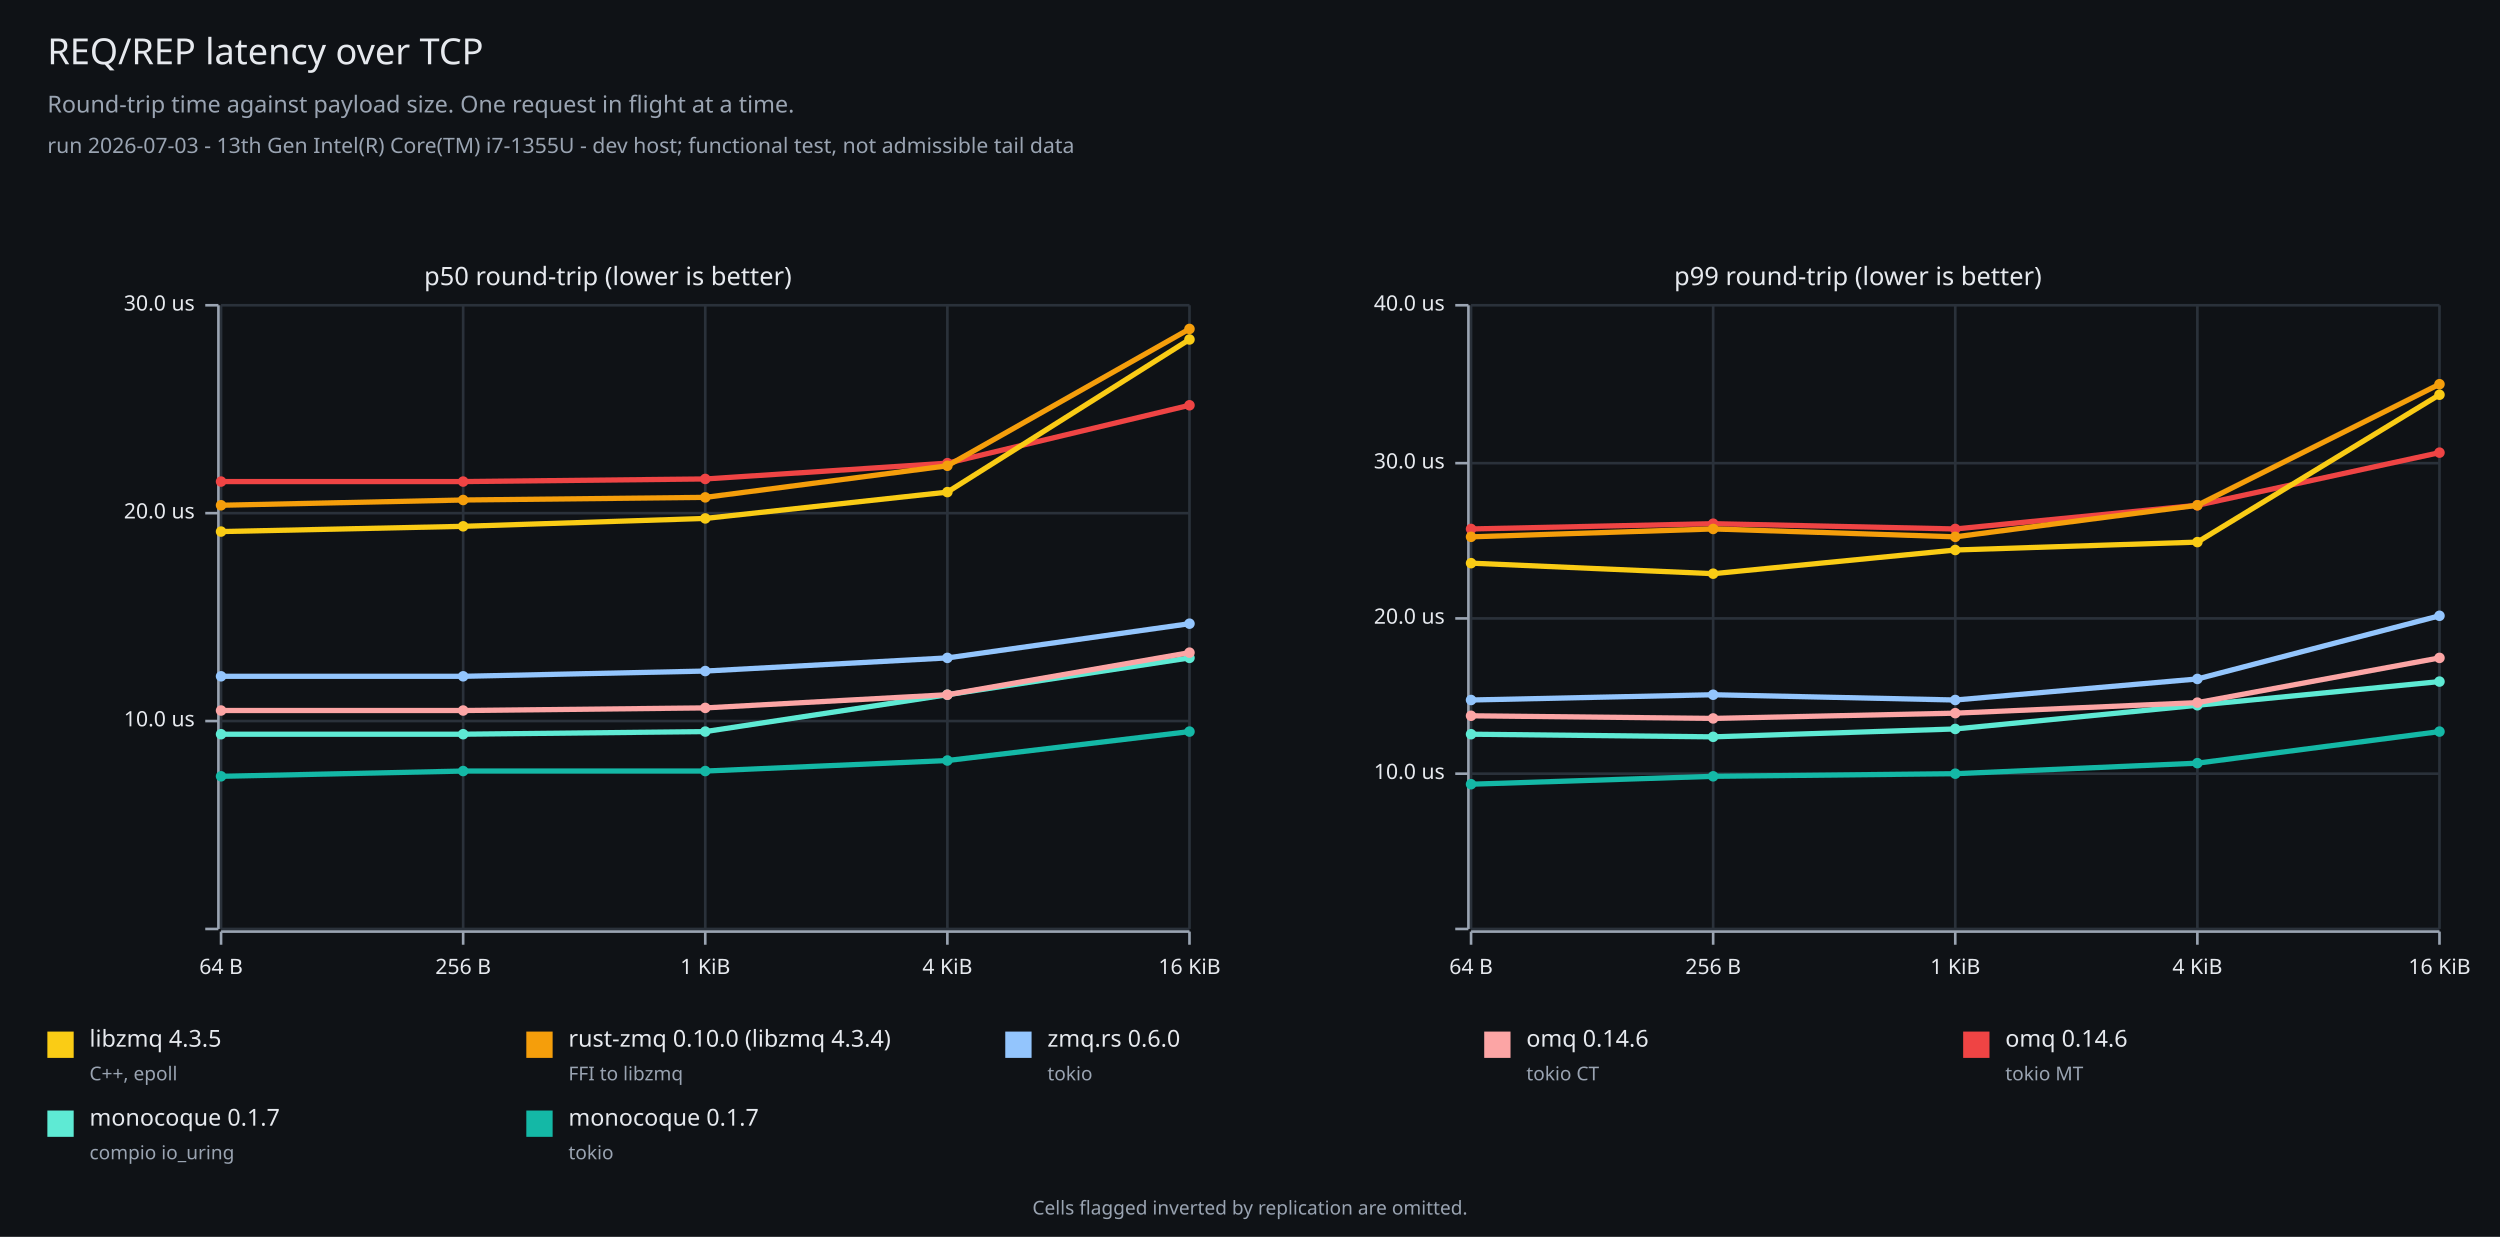
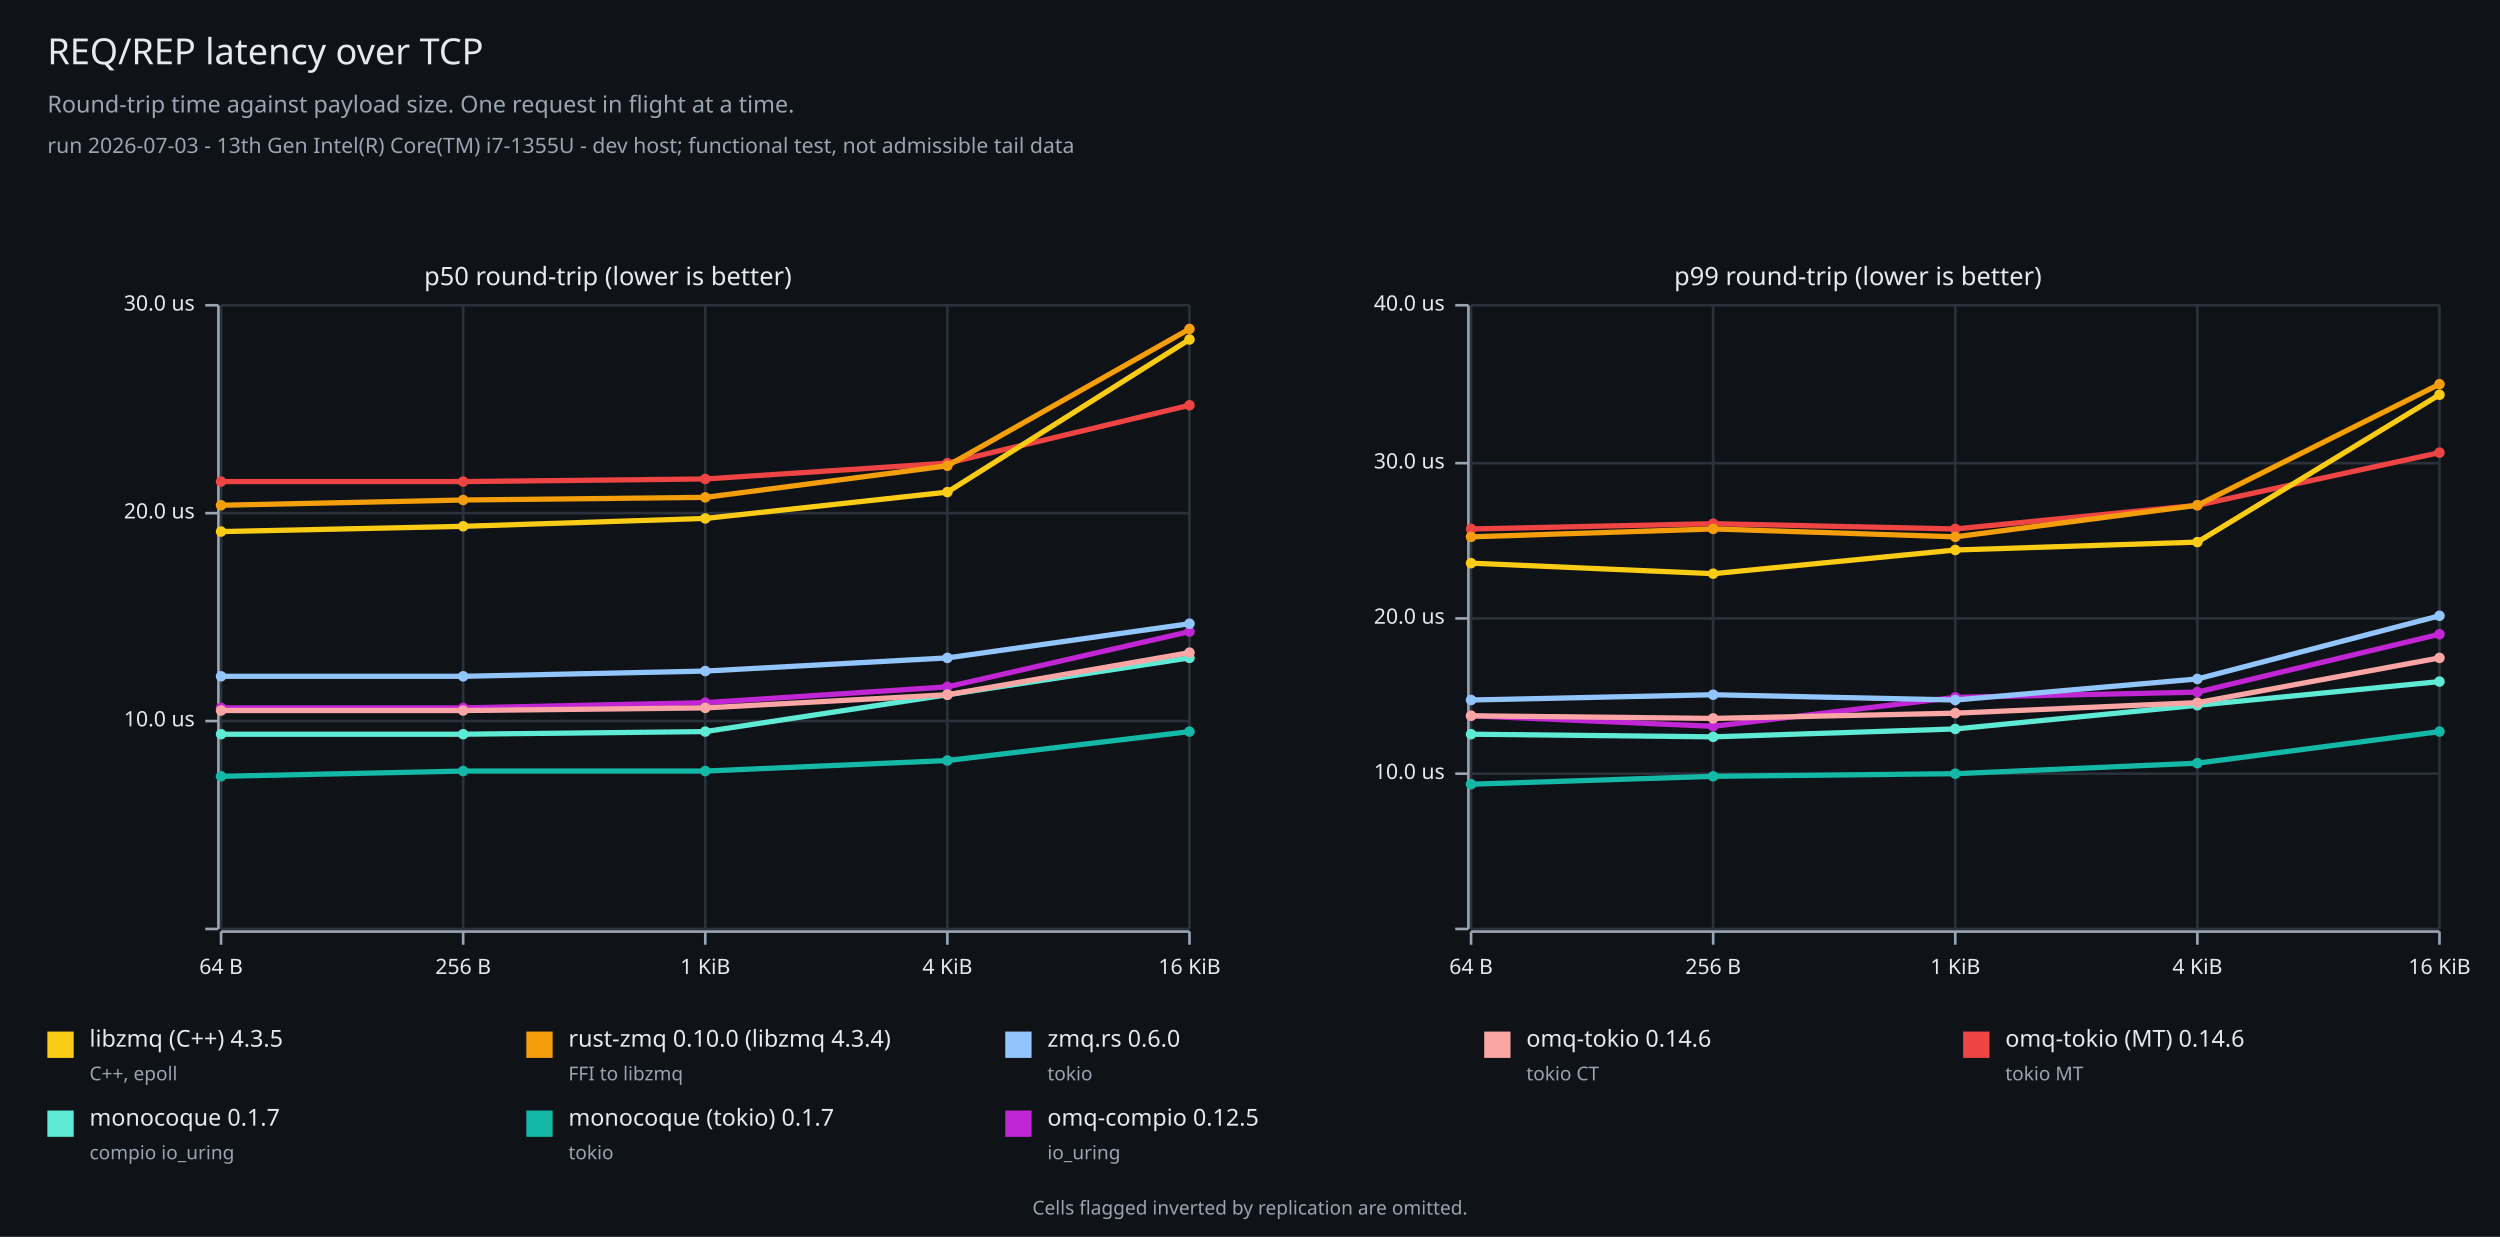
<svg xmlns="http://www.w3.org/2000/svg" width="950" height="470" viewBox="0 0 950 470">
  <rect x="0" y="0" width="950" height="470" opacity="1" fill="#0F1216" stroke="none" />
  <text x="18" y="14" dy="0.76em" text-anchor="start" font-family="sans-serif" font-size="13.71" opacity="1" fill="#E6E9EE">
REQ/REP latency over TCP
</text>
  <text x="18" y="36" dy="0.76em" text-anchor="start" font-family="sans-serif" font-size="8.871" opacity="1" fill="#9AA4B2">
Round-trip time against payload size. One request in flight at a time.
</text>
  <text x="18" y="52" dy="0.76em" text-anchor="start" font-family="sans-serif" font-size="8.065" opacity="1" fill="#9AA4B2">
run 2026-07-03 - 13th Gen Intel(R) Core(TM) i7-1355U - dev host; functional test, not admissible tail data
</text>
  <text x="231" y="101" dy="0.76em" text-anchor="middle" font-family="sans-serif" font-size="9.677" opacity="1" fill="#E6E9EE">
p50 round-trip (lower is better)
</text>
  <line opacity="1" stroke="#2A313A" stroke-width="1" x1="84" y1="353" x2="84" y2="116" />
  <line opacity="1" stroke="#2A313A" stroke-width="1" x1="176" y1="353" x2="176" y2="116" />
  <line opacity="1" stroke="#2A313A" stroke-width="1" x1="268" y1="353" x2="268" y2="116" />
  <line opacity="1" stroke="#2A313A" stroke-width="1" x1="360" y1="353" x2="360" y2="116" />
  <line opacity="1" stroke="#2A313A" stroke-width="1" x1="452" y1="353" x2="452" y2="116" />
  <line opacity="1" stroke="#2A313A" stroke-width="1" x1="84" y1="353" x2="452" y2="353" />
  <line opacity="1" stroke="#2A313A" stroke-width="1" x1="84" y1="274" x2="452" y2="274" />
  <line opacity="1" stroke="#2A313A" stroke-width="1" x1="84" y1="195" x2="452" y2="195" />
  <line opacity="1" stroke="#2A313A" stroke-width="1" x1="84" y1="116" x2="452" y2="116" />
  <polyline fill="none" opacity="1" stroke="#9AA4B2" stroke-width="1" points="83,116 83,353 " />
  <text x="74" y="353" dy="0.5ex" text-anchor="end" font-family="sans-serif" font-size="8.065" opacity="1" fill="#E6E9EE">

</text>
  <polyline fill="none" opacity="1" stroke="#9AA4B2" stroke-width="1" points="78,353 83,353 " />
  <text x="74" y="274" dy="0.5ex" text-anchor="end" font-family="sans-serif" font-size="8.065" opacity="1" fill="#E6E9EE">
10.0 us
</text>
  <polyline fill="none" opacity="1" stroke="#9AA4B2" stroke-width="1" points="78,274 83,274 " />
  <text x="74" y="195" dy="0.5ex" text-anchor="end" font-family="sans-serif" font-size="8.065" opacity="1" fill="#E6E9EE">
20.0 us
</text>
  <polyline fill="none" opacity="1" stroke="#9AA4B2" stroke-width="1" points="78,195 83,195 " />
  <text x="74" y="116" dy="0.5ex" text-anchor="end" font-family="sans-serif" font-size="8.065" opacity="1" fill="#E6E9EE">
30.0 us
</text>
  <polyline fill="none" opacity="1" stroke="#9AA4B2" stroke-width="1" points="78,116 83,116 " />
  <polyline fill="none" opacity="1" stroke="#9AA4B2" stroke-width="1" points="84,354 452,354 " />
  <text x="84" y="364" dy="0.76em" text-anchor="middle" font-family="sans-serif" font-size="8.065" opacity="1" fill="#E6E9EE">
64 B
</text>
  <polyline fill="none" opacity="1" stroke="#9AA4B2" stroke-width="1" points="84,354 84,359 " />
  <text x="176" y="364" dy="0.76em" text-anchor="middle" font-family="sans-serif" font-size="8.065" opacity="1" fill="#E6E9EE">
256 B
</text>
  <polyline fill="none" opacity="1" stroke="#9AA4B2" stroke-width="1" points="176,354 176,359 " />
  <text x="268" y="364" dy="0.76em" text-anchor="middle" font-family="sans-serif" font-size="8.065" opacity="1" fill="#E6E9EE">
1 KiB
</text>
  <polyline fill="none" opacity="1" stroke="#9AA4B2" stroke-width="1" points="268,354 268,359 " />
  <text x="360" y="364" dy="0.76em" text-anchor="middle" font-family="sans-serif" font-size="8.065" opacity="1" fill="#E6E9EE">
4 KiB
</text>
  <polyline fill="none" opacity="1" stroke="#9AA4B2" stroke-width="1" points="360,354 360,359 " />
  <text x="452" y="364" dy="0.76em" text-anchor="middle" font-family="sans-serif" font-size="8.065" opacity="1" fill="#E6E9EE">
16 KiB
</text>
  <polyline fill="none" opacity="1" stroke="#9AA4B2" stroke-width="1" points="452,354 452,359 " />
+   <polyline fill="none" opacity="1" stroke="#C026D3" stroke-width="2" points="84,269 176,269 268,267 360,261 452,240 " />
+   <circle cx="84" cy="269" r="2" opacity="1" fill="#C026D3" stroke="none" stroke-width="1" />
+   <circle cx="176" cy="269" r="2" opacity="1" fill="#C026D3" stroke="none" stroke-width="1" />
+   <circle cx="268" cy="267" r="2" opacity="1" fill="#C026D3" stroke="none" stroke-width="1" />
+   <circle cx="360" cy="261" r="2" opacity="1" fill="#C026D3" stroke="none" stroke-width="1" />
+   <circle cx="452" cy="240" r="2" opacity="1" fill="#C026D3" stroke="none" stroke-width="1" />
  <polyline fill="none" opacity="1" stroke="#14B8A6" stroke-width="2" points="84,295 176,293 268,293 360,289 452,278 " />
  <circle cx="84" cy="295" r="2" opacity="1" fill="#14B8A6" stroke="none" stroke-width="1" />
  <circle cx="176" cy="293" r="2" opacity="1" fill="#14B8A6" stroke="none" stroke-width="1" />
  <circle cx="268" cy="293" r="2" opacity="1" fill="#14B8A6" stroke="none" stroke-width="1" />
  <circle cx="360" cy="289" r="2" opacity="1" fill="#14B8A6" stroke="none" stroke-width="1" />
  <circle cx="452" cy="278" r="2" opacity="1" fill="#14B8A6" stroke="none" stroke-width="1" />
  <polyline fill="none" opacity="1" stroke="#5EEAD4" stroke-width="2" points="84,279 176,279 268,278 360,264 452,250 " />
  <circle cx="84" cy="279" r="2" opacity="1" fill="#5EEAD4" stroke="none" stroke-width="1" />
  <circle cx="176" cy="279" r="2" opacity="1" fill="#5EEAD4" stroke="none" stroke-width="1" />
  <circle cx="268" cy="278" r="2" opacity="1" fill="#5EEAD4" stroke="none" stroke-width="1" />
  <circle cx="360" cy="264" r="2" opacity="1" fill="#5EEAD4" stroke="none" stroke-width="1" />
  <circle cx="452" cy="250" r="2" opacity="1" fill="#5EEAD4" stroke="none" stroke-width="1" />
  <polyline fill="none" opacity="1" stroke="#EF4444" stroke-width="2" points="84,183 176,183 268,182 360,176 452,154 " />
  <circle cx="84" cy="183" r="2" opacity="1" fill="#EF4444" stroke="none" stroke-width="1" />
  <circle cx="176" cy="183" r="2" opacity="1" fill="#EF4444" stroke="none" stroke-width="1" />
  <circle cx="268" cy="182" r="2" opacity="1" fill="#EF4444" stroke="none" stroke-width="1" />
  <circle cx="360" cy="176" r="2" opacity="1" fill="#EF4444" stroke="none" stroke-width="1" />
  <circle cx="452" cy="154" r="2" opacity="1" fill="#EF4444" stroke="none" stroke-width="1" />
  <polyline fill="none" opacity="1" stroke="#FCA5A5" stroke-width="2" points="84,270 176,270 268,269 360,264 452,248 " />
  <circle cx="84" cy="270" r="2" opacity="1" fill="#FCA5A5" stroke="none" stroke-width="1" />
  <circle cx="176" cy="270" r="2" opacity="1" fill="#FCA5A5" stroke="none" stroke-width="1" />
  <circle cx="268" cy="269" r="2" opacity="1" fill="#FCA5A5" stroke="none" stroke-width="1" />
  <circle cx="360" cy="264" r="2" opacity="1" fill="#FCA5A5" stroke="none" stroke-width="1" />
  <circle cx="452" cy="248" r="2" opacity="1" fill="#FCA5A5" stroke="none" stroke-width="1" />
  <polyline fill="none" opacity="1" stroke="#93C5FD" stroke-width="2" points="84,257 176,257 268,255 360,250 452,237 " />
  <circle cx="84" cy="257" r="2" opacity="1" fill="#93C5FD" stroke="none" stroke-width="1" />
  <circle cx="176" cy="257" r="2" opacity="1" fill="#93C5FD" stroke="none" stroke-width="1" />
  <circle cx="268" cy="255" r="2" opacity="1" fill="#93C5FD" stroke="none" stroke-width="1" />
  <circle cx="360" cy="250" r="2" opacity="1" fill="#93C5FD" stroke="none" stroke-width="1" />
  <circle cx="452" cy="237" r="2" opacity="1" fill="#93C5FD" stroke="none" stroke-width="1" />
  <polyline fill="none" opacity="1" stroke="#F59E0B" stroke-width="2" points="84,192 176,190 268,189 360,177 452,125 " />
  <circle cx="84" cy="192" r="2" opacity="1" fill="#F59E0B" stroke="none" stroke-width="1" />
  <circle cx="176" cy="190" r="2" opacity="1" fill="#F59E0B" stroke="none" stroke-width="1" />
  <circle cx="268" cy="189" r="2" opacity="1" fill="#F59E0B" stroke="none" stroke-width="1" />
  <circle cx="360" cy="177" r="2" opacity="1" fill="#F59E0B" stroke="none" stroke-width="1" />
  <circle cx="452" cy="125" r="2" opacity="1" fill="#F59E0B" stroke="none" stroke-width="1" />
  <polyline fill="none" opacity="1" stroke="#FACC15" stroke-width="2" points="84,202 176,200 268,197 360,187 452,129 " />
  <circle cx="84" cy="202" r="2" opacity="1" fill="#FACC15" stroke="none" stroke-width="1" />
  <circle cx="176" cy="200" r="2" opacity="1" fill="#FACC15" stroke="none" stroke-width="1" />
  <circle cx="268" cy="197" r="2" opacity="1" fill="#FACC15" stroke="none" stroke-width="1" />
  <circle cx="360" cy="187" r="2" opacity="1" fill="#FACC15" stroke="none" stroke-width="1" />
  <circle cx="452" cy="129" r="2" opacity="1" fill="#FACC15" stroke="none" stroke-width="1" />
  <text x="706" y="101" dy="0.76em" text-anchor="middle" font-family="sans-serif" font-size="9.677" opacity="1" fill="#E6E9EE">
p99 round-trip (lower is better)
</text>
  <line opacity="1" stroke="#2A313A" stroke-width="1" x1="559" y1="353" x2="559" y2="116" />
  <line opacity="1" stroke="#2A313A" stroke-width="1" x1="651" y1="353" x2="651" y2="116" />
  <line opacity="1" stroke="#2A313A" stroke-width="1" x1="743" y1="353" x2="743" y2="116" />
  <line opacity="1" stroke="#2A313A" stroke-width="1" x1="835" y1="353" x2="835" y2="116" />
  <line opacity="1" stroke="#2A313A" stroke-width="1" x1="927" y1="353" x2="927" y2="116" />
  <line opacity="1" stroke="#2A313A" stroke-width="1" x1="559" y1="353" x2="927" y2="353" />
  <line opacity="1" stroke="#2A313A" stroke-width="1" x1="559" y1="294" x2="927" y2="294" />
  <line opacity="1" stroke="#2A313A" stroke-width="1" x1="559" y1="235" x2="927" y2="235" />
  <line opacity="1" stroke="#2A313A" stroke-width="1" x1="559" y1="176" x2="927" y2="176" />
  <line opacity="1" stroke="#2A313A" stroke-width="1" x1="559" y1="116" x2="927" y2="116" />
  <polyline fill="none" opacity="1" stroke="#9AA4B2" stroke-width="1" points="558,116 558,353 " />
  <text x="549" y="353" dy="0.5ex" text-anchor="end" font-family="sans-serif" font-size="8.065" opacity="1" fill="#E6E9EE">

</text>
  <polyline fill="none" opacity="1" stroke="#9AA4B2" stroke-width="1" points="553,353 558,353 " />
  <text x="549" y="294" dy="0.5ex" text-anchor="end" font-family="sans-serif" font-size="8.065" opacity="1" fill="#E6E9EE">
10.0 us
</text>
  <polyline fill="none" opacity="1" stroke="#9AA4B2" stroke-width="1" points="553,294 558,294 " />
  <text x="549" y="235" dy="0.5ex" text-anchor="end" font-family="sans-serif" font-size="8.065" opacity="1" fill="#E6E9EE">
20.0 us
</text>
  <polyline fill="none" opacity="1" stroke="#9AA4B2" stroke-width="1" points="553,235 558,235 " />
  <text x="549" y="176" dy="0.5ex" text-anchor="end" font-family="sans-serif" font-size="8.065" opacity="1" fill="#E6E9EE">
30.0 us
</text>
  <polyline fill="none" opacity="1" stroke="#9AA4B2" stroke-width="1" points="553,176 558,176 " />
  <text x="549" y="116" dy="0.5ex" text-anchor="end" font-family="sans-serif" font-size="8.065" opacity="1" fill="#E6E9EE">
40.0 us
</text>
  <polyline fill="none" opacity="1" stroke="#9AA4B2" stroke-width="1" points="553,116 558,116 " />
  <polyline fill="none" opacity="1" stroke="#9AA4B2" stroke-width="1" points="559,354 927,354 " />
  <text x="559" y="364" dy="0.76em" text-anchor="middle" font-family="sans-serif" font-size="8.065" opacity="1" fill="#E6E9EE">
64 B
</text>
  <polyline fill="none" opacity="1" stroke="#9AA4B2" stroke-width="1" points="559,354 559,359 " />
  <text x="651" y="364" dy="0.76em" text-anchor="middle" font-family="sans-serif" font-size="8.065" opacity="1" fill="#E6E9EE">
256 B
</text>
  <polyline fill="none" opacity="1" stroke="#9AA4B2" stroke-width="1" points="651,354 651,359 " />
  <text x="743" y="364" dy="0.76em" text-anchor="middle" font-family="sans-serif" font-size="8.065" opacity="1" fill="#E6E9EE">
1 KiB
</text>
  <polyline fill="none" opacity="1" stroke="#9AA4B2" stroke-width="1" points="743,354 743,359 " />
  <text x="835" y="364" dy="0.76em" text-anchor="middle" font-family="sans-serif" font-size="8.065" opacity="1" fill="#E6E9EE">
4 KiB
</text>
  <polyline fill="none" opacity="1" stroke="#9AA4B2" stroke-width="1" points="835,354 835,359 " />
  <text x="927" y="364" dy="0.76em" text-anchor="middle" font-family="sans-serif" font-size="8.065" opacity="1" fill="#E6E9EE">
16 KiB
</text>
  <polyline fill="none" opacity="1" stroke="#9AA4B2" stroke-width="1" points="927,354 927,359 " />
+   <polyline fill="none" opacity="1" stroke="#C026D3" stroke-width="2" points="559,272 651,276 743,265 835,263 927,241 " />
+   <circle cx="559" cy="272" r="2" opacity="1" fill="#C026D3" stroke="none" stroke-width="1" />
+   <circle cx="651" cy="276" r="2" opacity="1" fill="#C026D3" stroke="none" stroke-width="1" />
+   <circle cx="743" cy="265" r="2" opacity="1" fill="#C026D3" stroke="none" stroke-width="1" />
+   <circle cx="835" cy="263" r="2" opacity="1" fill="#C026D3" stroke="none" stroke-width="1" />
+   <circle cx="927" cy="241" r="2" opacity="1" fill="#C026D3" stroke="none" stroke-width="1" />
  <polyline fill="none" opacity="1" stroke="#14B8A6" stroke-width="2" points="559,298 651,295 743,294 835,290 927,278 " />
  <circle cx="559" cy="298" r="2" opacity="1" fill="#14B8A6" stroke="none" stroke-width="1" />
  <circle cx="651" cy="295" r="2" opacity="1" fill="#14B8A6" stroke="none" stroke-width="1" />
  <circle cx="743" cy="294" r="2" opacity="1" fill="#14B8A6" stroke="none" stroke-width="1" />
  <circle cx="835" cy="290" r="2" opacity="1" fill="#14B8A6" stroke="none" stroke-width="1" />
  <circle cx="927" cy="278" r="2" opacity="1" fill="#14B8A6" stroke="none" stroke-width="1" />
  <polyline fill="none" opacity="1" stroke="#5EEAD4" stroke-width="2" points="559,279 651,280 743,277 835,268 927,259 " />
  <circle cx="559" cy="279" r="2" opacity="1" fill="#5EEAD4" stroke="none" stroke-width="1" />
  <circle cx="651" cy="280" r="2" opacity="1" fill="#5EEAD4" stroke="none" stroke-width="1" />
  <circle cx="743" cy="277" r="2" opacity="1" fill="#5EEAD4" stroke="none" stroke-width="1" />
  <circle cx="835" cy="268" r="2" opacity="1" fill="#5EEAD4" stroke="none" stroke-width="1" />
  <circle cx="927" cy="259" r="2" opacity="1" fill="#5EEAD4" stroke="none" stroke-width="1" />
  <polyline fill="none" opacity="1" stroke="#EF4444" stroke-width="2" points="559,201 651,199 743,201 835,192 927,172 " />
  <circle cx="559" cy="201" r="2" opacity="1" fill="#EF4444" stroke="none" stroke-width="1" />
  <circle cx="651" cy="199" r="2" opacity="1" fill="#EF4444" stroke="none" stroke-width="1" />
  <circle cx="743" cy="201" r="2" opacity="1" fill="#EF4444" stroke="none" stroke-width="1" />
  <circle cx="835" cy="192" r="2" opacity="1" fill="#EF4444" stroke="none" stroke-width="1" />
  <circle cx="927" cy="172" r="2" opacity="1" fill="#EF4444" stroke="none" stroke-width="1" />
  <polyline fill="none" opacity="1" stroke="#FCA5A5" stroke-width="2" points="559,272 651,273 743,271 835,267 927,250 " />
  <circle cx="559" cy="272" r="2" opacity="1" fill="#FCA5A5" stroke="none" stroke-width="1" />
  <circle cx="651" cy="273" r="2" opacity="1" fill="#FCA5A5" stroke="none" stroke-width="1" />
  <circle cx="743" cy="271" r="2" opacity="1" fill="#FCA5A5" stroke="none" stroke-width="1" />
  <circle cx="835" cy="267" r="2" opacity="1" fill="#FCA5A5" stroke="none" stroke-width="1" />
  <circle cx="927" cy="250" r="2" opacity="1" fill="#FCA5A5" stroke="none" stroke-width="1" />
  <polyline fill="none" opacity="1" stroke="#93C5FD" stroke-width="2" points="559,266 651,264 743,266 835,258 927,234 " />
  <circle cx="559" cy="266" r="2" opacity="1" fill="#93C5FD" stroke="none" stroke-width="1" />
  <circle cx="651" cy="264" r="2" opacity="1" fill="#93C5FD" stroke="none" stroke-width="1" />
  <circle cx="743" cy="266" r="2" opacity="1" fill="#93C5FD" stroke="none" stroke-width="1" />
  <circle cx="835" cy="258" r="2" opacity="1" fill="#93C5FD" stroke="none" stroke-width="1" />
  <circle cx="927" cy="234" r="2" opacity="1" fill="#93C5FD" stroke="none" stroke-width="1" />
  <polyline fill="none" opacity="1" stroke="#F59E0B" stroke-width="2" points="559,204 651,201 743,204 835,192 927,146 " />
  <circle cx="559" cy="204" r="2" opacity="1" fill="#F59E0B" stroke="none" stroke-width="1" />
  <circle cx="651" cy="201" r="2" opacity="1" fill="#F59E0B" stroke="none" stroke-width="1" />
  <circle cx="743" cy="204" r="2" opacity="1" fill="#F59E0B" stroke="none" stroke-width="1" />
  <circle cx="835" cy="192" r="2" opacity="1" fill="#F59E0B" stroke="none" stroke-width="1" />
  <circle cx="927" cy="146" r="2" opacity="1" fill="#F59E0B" stroke="none" stroke-width="1" />
  <polyline fill="none" opacity="1" stroke="#FACC15" stroke-width="2" points="559,214 651,218 743,209 835,206 927,150 " />
  <circle cx="559" cy="214" r="2" opacity="1" fill="#FACC15" stroke="none" stroke-width="1" />
  <circle cx="651" cy="218" r="2" opacity="1" fill="#FACC15" stroke="none" stroke-width="1" />
  <circle cx="743" cy="209" r="2" opacity="1" fill="#FACC15" stroke="none" stroke-width="1" />
  <circle cx="835" cy="206" r="2" opacity="1" fill="#FACC15" stroke="none" stroke-width="1" />
  <circle cx="927" cy="150" r="2" opacity="1" fill="#FACC15" stroke="none" stroke-width="1" />
  <rect x="18" y="392" width="10" height="10" opacity="1" fill="#FACC15" stroke="none" />
  <text x="34" y="391" dy="0.76em" text-anchor="start" font-family="sans-serif" font-size="8.871" opacity="1" fill="#E6E9EE">
- libzmq 4.3.5
+ libzmq (C++) 4.3.5
</text>
  <text x="34" y="405" dy="0.76em" text-anchor="start" font-family="sans-serif" font-size="7.258" opacity="1" fill="#9AA4B2">
C++, epoll
</text>
  <rect x="200" y="392" width="10" height="10" opacity="1" fill="#F59E0B" stroke="none" />
  <text x="216" y="391" dy="0.76em" text-anchor="start" font-family="sans-serif" font-size="8.871" opacity="1" fill="#E6E9EE">
rust-zmq 0.10.0 (libzmq 4.3.4)
</text>
  <text x="216" y="405" dy="0.76em" text-anchor="start" font-family="sans-serif" font-size="7.258" opacity="1" fill="#9AA4B2">
FFI to libzmq
</text>
  <rect x="382" y="392" width="10" height="10" opacity="1" fill="#93C5FD" stroke="none" />
  <text x="398" y="391" dy="0.76em" text-anchor="start" font-family="sans-serif" font-size="8.871" opacity="1" fill="#E6E9EE">
zmq.rs 0.6.0
</text>
  <text x="398" y="405" dy="0.76em" text-anchor="start" font-family="sans-serif" font-size="7.258" opacity="1" fill="#9AA4B2">
tokio
</text>
  <rect x="564" y="392" width="10" height="10" opacity="1" fill="#FCA5A5" stroke="none" />
  <text x="580" y="391" dy="0.76em" text-anchor="start" font-family="sans-serif" font-size="8.871" opacity="1" fill="#E6E9EE">
- omq 0.14.6
+ omq-tokio 0.14.6
</text>
  <text x="580" y="405" dy="0.76em" text-anchor="start" font-family="sans-serif" font-size="7.258" opacity="1" fill="#9AA4B2">
tokio CT
</text>
  <rect x="746" y="392" width="10" height="10" opacity="1" fill="#EF4444" stroke="none" />
  <text x="762" y="391" dy="0.76em" text-anchor="start" font-family="sans-serif" font-size="8.871" opacity="1" fill="#E6E9EE">
- omq 0.14.6
+ omq-tokio (MT) 0.14.6
</text>
  <text x="762" y="405" dy="0.76em" text-anchor="start" font-family="sans-serif" font-size="7.258" opacity="1" fill="#9AA4B2">
tokio MT
</text>
  <rect x="18" y="422" width="10" height="10" opacity="1" fill="#5EEAD4" stroke="none" />
  <text x="34" y="421" dy="0.76em" text-anchor="start" font-family="sans-serif" font-size="8.871" opacity="1" fill="#E6E9EE">
monocoque 0.1.7
</text>
  <text x="34" y="435" dy="0.76em" text-anchor="start" font-family="sans-serif" font-size="7.258" opacity="1" fill="#9AA4B2">
compio io_uring
</text>
  <rect x="200" y="422" width="10" height="10" opacity="1" fill="#14B8A6" stroke="none" />
  <text x="216" y="421" dy="0.76em" text-anchor="start" font-family="sans-serif" font-size="8.871" opacity="1" fill="#E6E9EE">
- monocoque 0.1.7
+ monocoque (tokio) 0.1.7
</text>
  <text x="216" y="435" dy="0.76em" text-anchor="start" font-family="sans-serif" font-size="7.258" opacity="1" fill="#9AA4B2">
tokio
</text>
+   <rect x="382" y="422" width="10" height="10" opacity="1" fill="#C026D3" stroke="none" />
+   <text x="398" y="421" dy="0.76em" text-anchor="start" font-family="sans-serif" font-size="8.871" opacity="1" fill="#E6E9EE">
+ omq-compio 0.12.5
+ </text>
+   <text x="398" y="435" dy="0.76em" text-anchor="start" font-family="sans-serif" font-size="7.258" opacity="1" fill="#9AA4B2">
+ io_uring
+ </text>
  <text x="475" y="456" dy="0.76em" text-anchor="middle" font-family="sans-serif" font-size="7.258" opacity="1" fill="#9AA4B2">
Cells flagged inverted by replication are omitted.
</text>
</svg>
